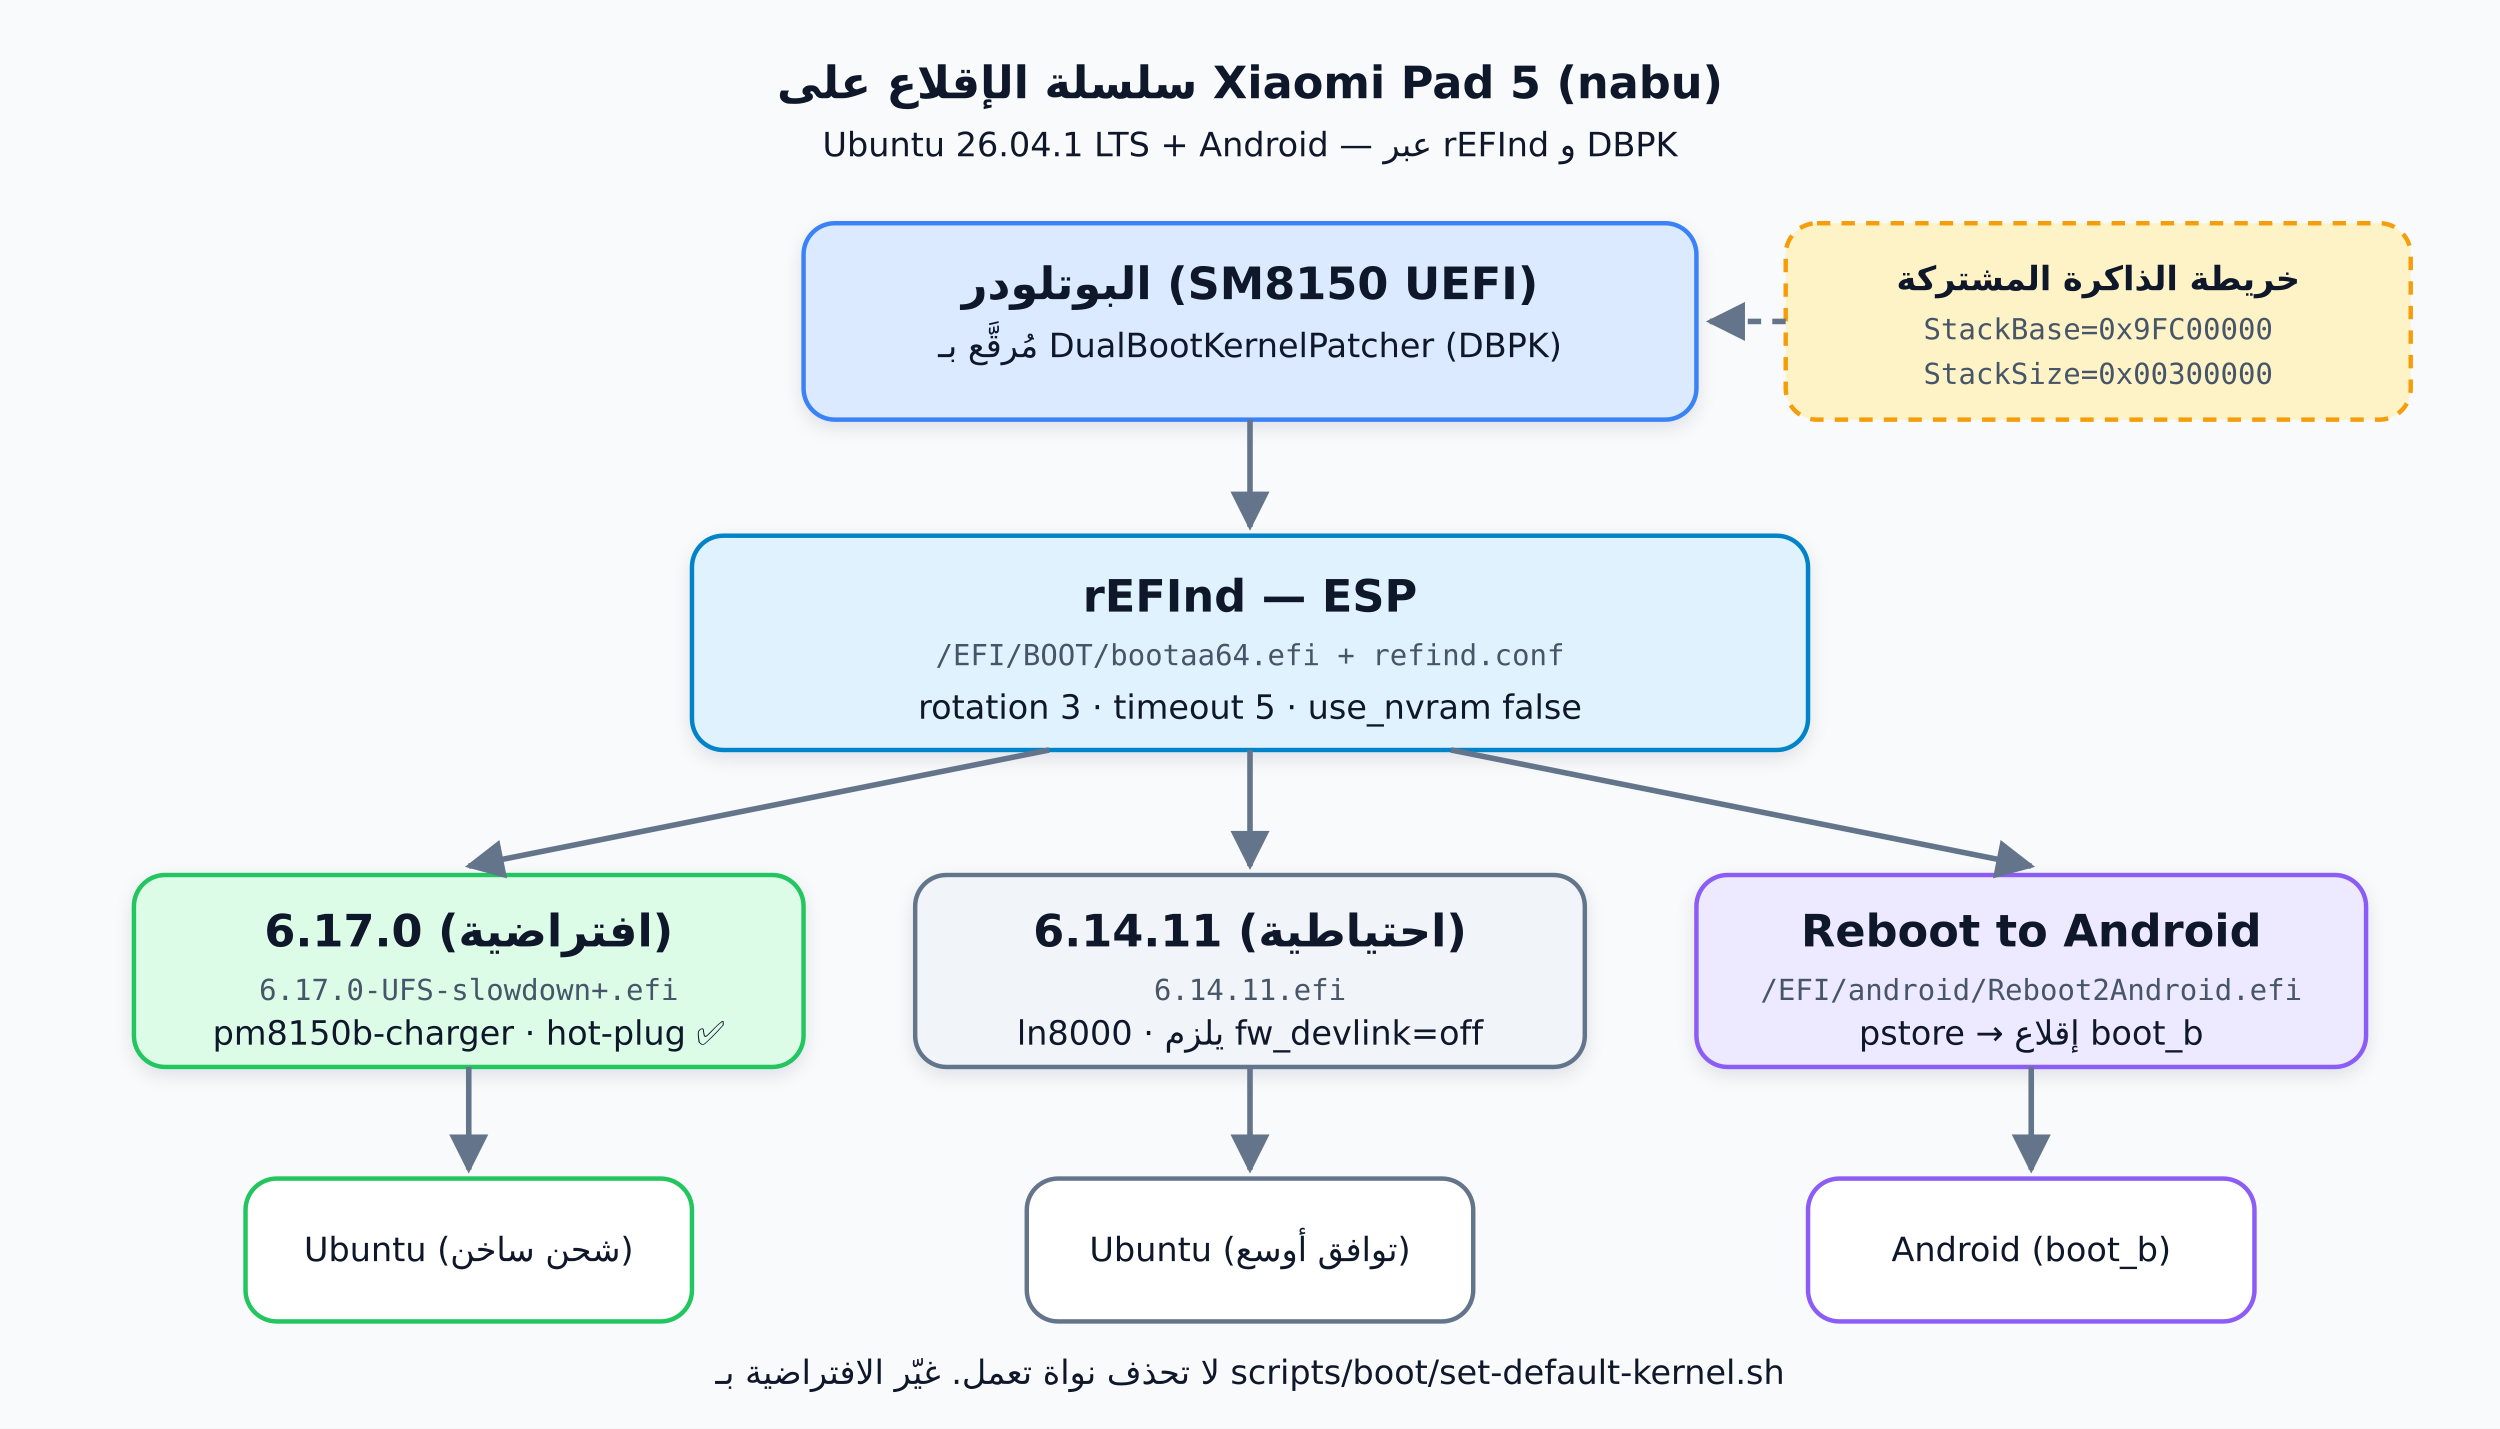
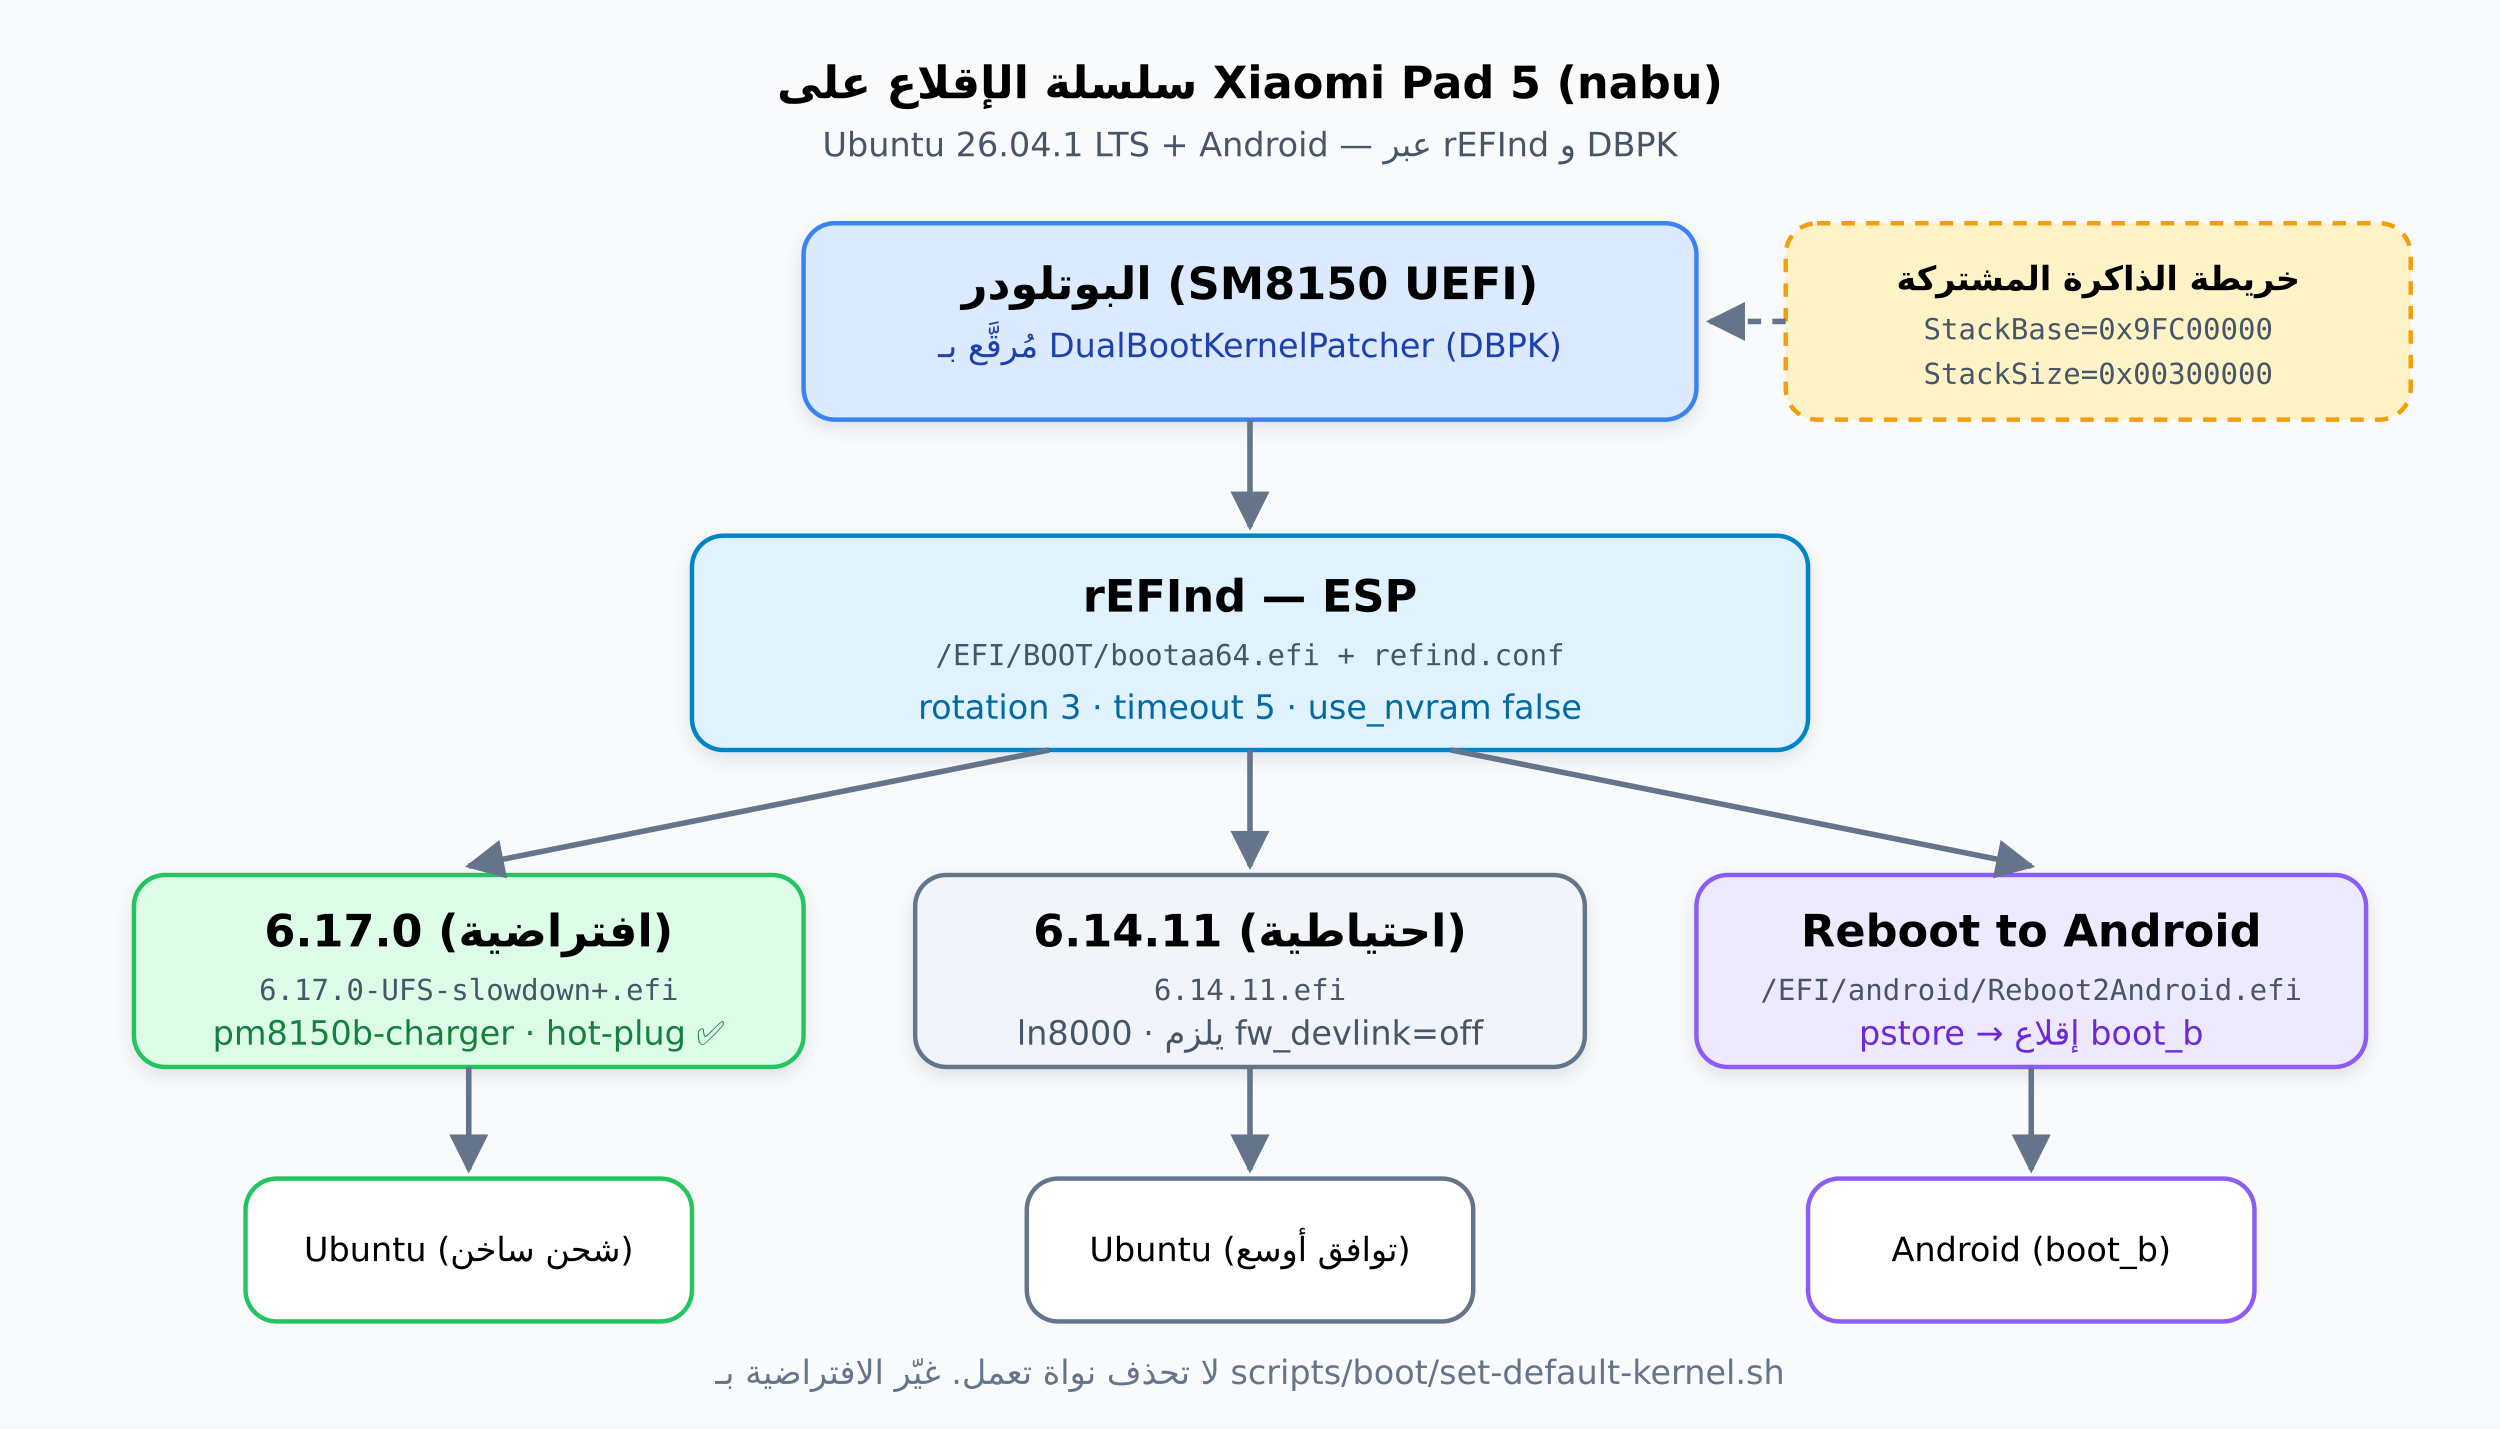
<svg xmlns="http://www.w3.org/2000/svg" viewBox="0 0 1120 640" width="1120" height="640" role="img" aria-labelledby="title desc">
  <defs>
    <style>
      .box   { rx: 14; ry: 14; stroke-width: 2; }
-       .t     { font-family: "DejaVu Sans", "Noto Sans Arabic", sans-serif; fill: #0f172a; }
+       .t     { font-family: "DejaVu Sans", "Noto Sans Arabic", sans-serif; }
      .h     { font-size: 20px; font-weight: 700; }
      .s     { font-size: 15px; }
      .m     { font-size: 13px; fill: #475569; font-family: "DejaVu Sans Mono", monospace; }
      .lab   { font-size: 14px; fill: #334155; }
      .arrow { stroke: #64748b; stroke-width: 2.5; fill: none; marker-end: url(#a); }
      .dash  { stroke-dasharray: 6 5; }
    </style>
    <marker id="a" viewBox="0 0 10 10" refX="9" refY="5" markerWidth="7" markerHeight="7" orient="auto-start-reverse">
      <path d="M 0 0 L 10 5 L 0 10 z" fill="#64748b" />
    </marker>
    <filter id="sh" x="-10%" y="-10%" width="120%" height="130%">
      <feDropShadow dx="0" dy="3" stdDeviation="4" flood-color="#0f172a" flood-opacity="0.10" />
    </filter>
  </defs>
  <rect x="0" y="0" width="1120" height="640" fill="#f8fafc" />
  <text class="t h" x="560" y="44" text-anchor="middle">سلسلة الإقلاع على Xiaomi Pad 5 (nabu)</text>
  <text class="t s" x="560" y="70" text-anchor="middle" fill="#475569">Ubuntu 26.04.1 LTS + Android — عبر rEFInd و DBPK</text>
  <rect class="box" x="360" y="100" width="400" height="88" fill="#dbeafe" stroke="#3b82f6" filter="url(#sh)" />
  <text class="t h" x="560" y="134" text-anchor="middle">البوتلودر (SM8150 UEFI)</text>
  <text class="t s" x="560" y="160" text-anchor="middle" fill="#1e40af">مُرقَّع بـ DualBootKernelPatcher (DBPK)</text>
  <rect class="box" x="800" y="100" width="280" height="88" fill="#fef3c7" stroke="#f59e0b" stroke-dasharray="6 5" />
  <text class="t s" x="940" y="130" text-anchor="middle" font-weight="700">خريطة الذاكرة المشتركة</text>
  <text class="t m" x="940" y="152" text-anchor="middle">StackBase=0x9FC00000</text>
  <text class="t m" x="940" y="172" text-anchor="middle">StackSize=0x00300000</text>
  <path class="arrow dash" d="M 800 144 L 766 144" />
  <rect class="box" x="310" y="240" width="500" height="96" fill="#e0f2fe" stroke="#0284c7" filter="url(#sh)" />
  <text class="t h" x="560" y="274" text-anchor="middle">rEFInd — ESP</text>
  <text class="t m" x="560" y="298" text-anchor="middle">/EFI/BOOT/bootaa64.efi + refind.conf</text>
  <text class="t s" x="560" y="322" text-anchor="middle" fill="#0369a1">rotation 3 · timeout 5 · use_nvram false</text>
  <path class="arrow" d="M 560 188 L 560 236" />
  <rect class="box" x="60" y="392" width="300" height="86" fill="#dcfce7" stroke="#22c55e" filter="url(#sh)" />
  <text class="t h" x="210" y="424" text-anchor="middle">6.17.0 (افتراضية)</text>
  <text class="t m" x="210" y="448" text-anchor="middle">6.17.0-UFS-slowdown+.efi</text>
  <text class="t s" x="210" y="468" text-anchor="middle" fill="#15803d">pm8150b-charger · hot-plug ✅</text>
  <rect class="box" x="410" y="392" width="300" height="86" fill="#f1f5f9" stroke="#64748b" filter="url(#sh)" />
  <text class="t h" x="560" y="424" text-anchor="middle">6.14.11 (احتياطية)</text>
  <text class="t m" x="560" y="448" text-anchor="middle">6.14.11.efi</text>
  <text class="t s" x="560" y="468" text-anchor="middle" fill="#475569">ln8000 · يلزم fw_devlink=off</text>
  <rect class="box" x="760" y="392" width="300" height="86" fill="#ede9fe" stroke="#8b5cf6" filter="url(#sh)" />
  <text class="t h" x="910" y="424" text-anchor="middle">Reboot to Android</text>
  <text class="t m" x="910" y="448" text-anchor="middle">/EFI/android/Reboot2Android.efi</text>
  <text class="t s" x="910" y="468" text-anchor="middle" fill="#6d28d9">pstore → إقلاع boot_b</text>
  <path class="arrow" d="M 470 336 L 210 388" />
  <path class="arrow" d="M 560 336 L 560 388" />
  <path class="arrow" d="M 650 336 L 910 388" />
  <rect class="box" x="110" y="528" width="200" height="64" fill="#ffffff" stroke="#22c55e" />
  <text class="t s" x="210" y="565" text-anchor="middle">Ubuntu (شحن ساخن)</text>
  <rect class="box" x="460" y="528" width="200" height="64" fill="#ffffff" stroke="#64748b" />
  <text class="t s" x="560" y="565" text-anchor="middle">Ubuntu (توافق أوسع)</text>
  <rect class="box" x="810" y="528" width="200" height="64" fill="#ffffff" stroke="#8b5cf6" />
  <text class="t s" x="910" y="565" text-anchor="middle">Android (boot_b)</text>
  <path class="arrow" d="M 210 478 L 210 524" />
  <path class="arrow" d="M 560 478 L 560 524" />
  <path class="arrow" d="M 910 478 L 910 524" />
  <text class="t s" x="560" y="620" text-anchor="middle" fill="#64748b">
    لا تحذف نواة تعمل. غيّر الافتراضية بـ scripts/boot/set-default-kernel.sh
  </text>
</svg>
